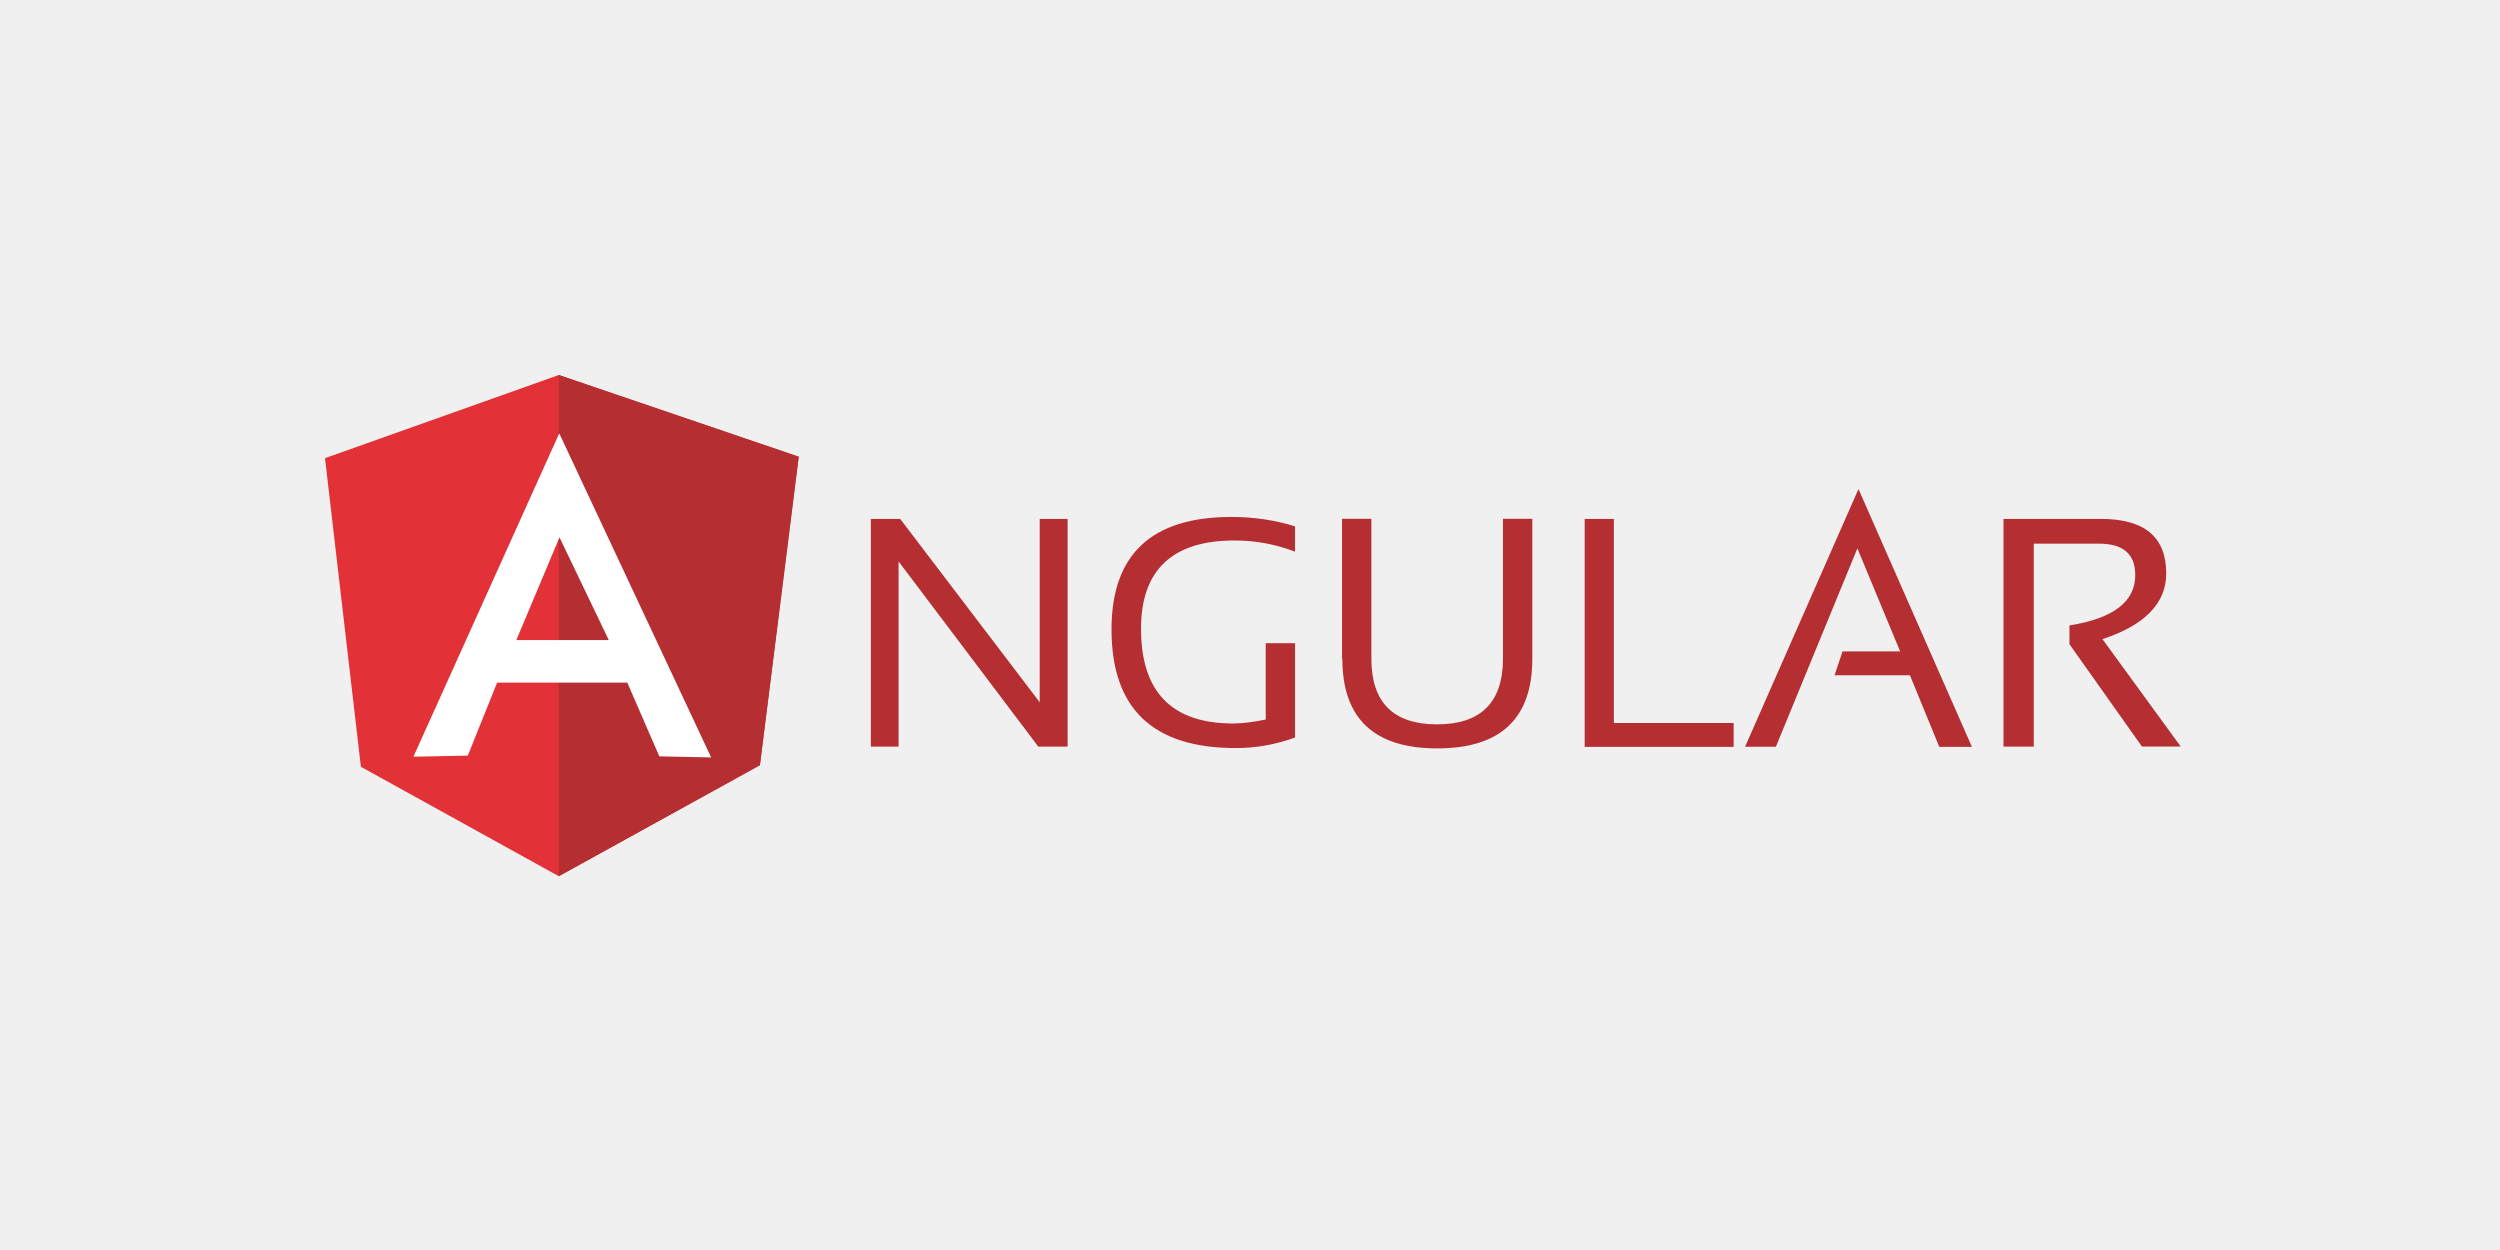
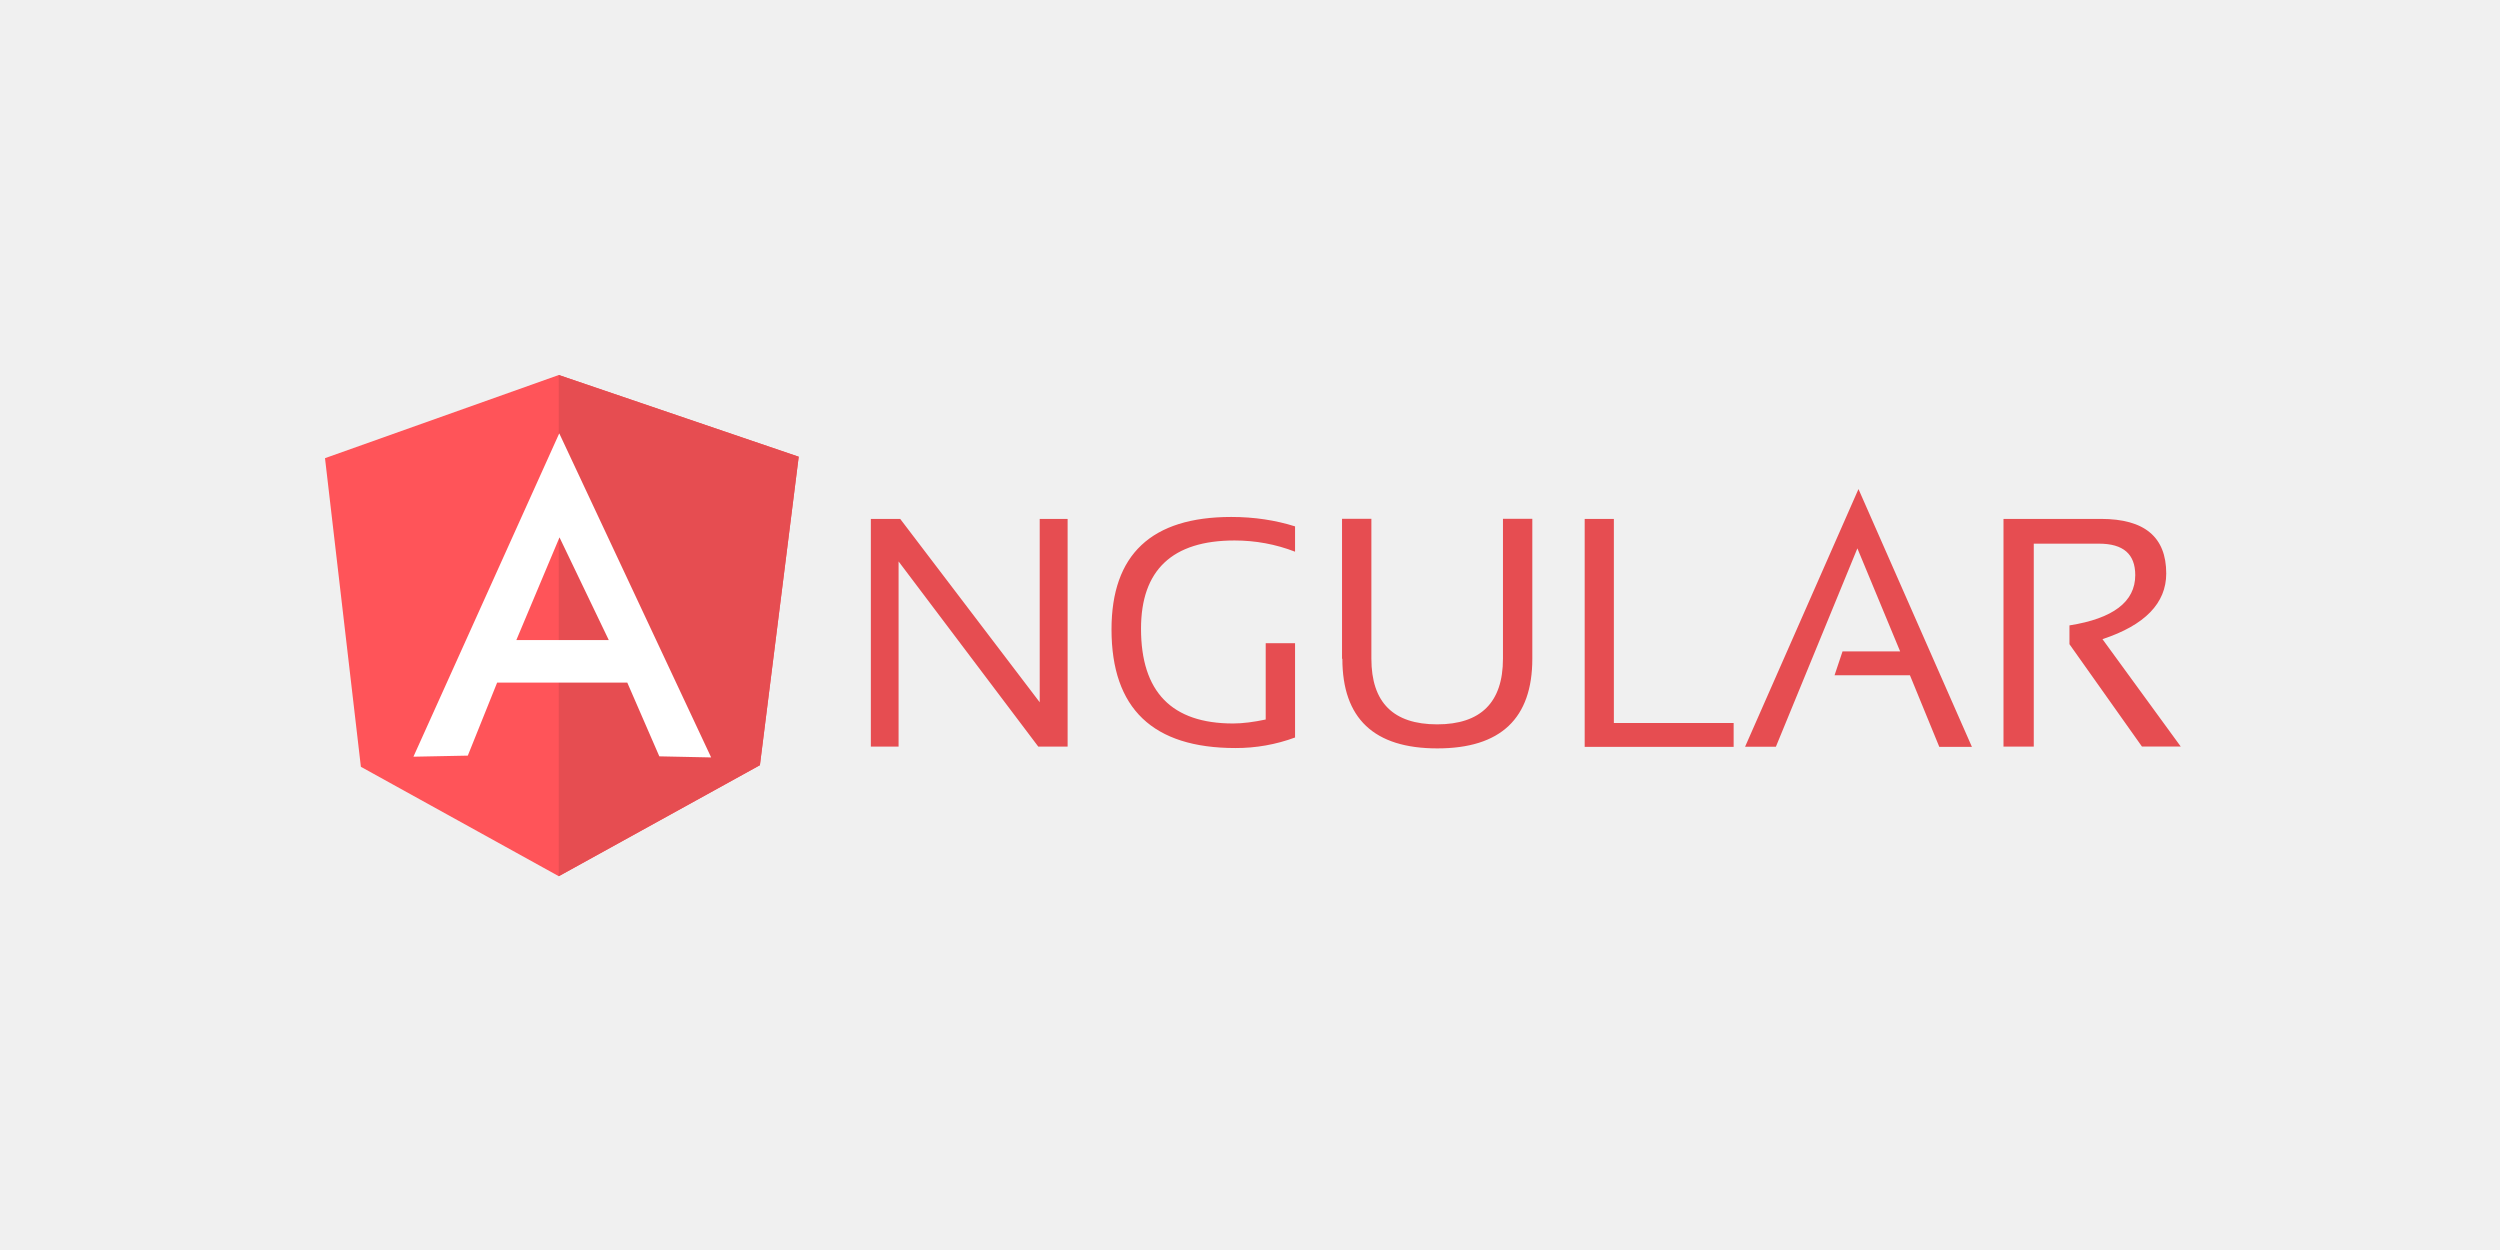
<svg xmlns="http://www.w3.org/2000/svg" width="400" height="200" viewBox="0 0 400 200" fill="none">
-   <path d="M139.336 119.454V83.025H144.032L166.354 112.361V83.025H170.819V119.454H166.122L143.773 89.83V119.454H139.309H139.336ZM207.185 118.008C204.141 119.13 200.921 119.699 197.676 119.686C184.455 119.686 177.842 113.379 177.842 100.708C177.842 88.731 184.22 82.713 197.006 82.713C200.661 82.713 204.078 83.232 207.209 84.221V88.271C204.078 87.059 200.831 86.477 197.525 86.477C187.551 86.477 182.563 91.223 182.563 100.595C182.563 110.721 187.492 115.757 197.293 115.757C198.858 115.757 200.599 115.525 202.513 115.121V102.913H207.209V118.014L207.185 118.008ZM214.724 105.394V83.003H219.421V105.394C219.421 112.396 222.929 115.897 229.947 115.897C236.906 115.897 240.474 112.396 240.474 105.394V83.003H245.171V105.394C245.171 114.941 240.123 119.743 229.974 119.743C219.825 119.743 214.778 114.941 214.778 105.394H214.724ZM258.219 83.025V115.684H277.383V119.503H253.549V83.025H258.246H258.219ZM284.142 119.476H279.213L297.357 78.25L315.509 119.503H310.289L305.592 108.046H293.527L294.803 104.228H304.024L297.181 87.738L284.131 119.503L284.142 119.476ZM320.559 119.476V83.025H336.16C343.119 83.025 346.598 85.917 346.598 91.761C346.598 96.507 343.176 100.034 336.395 102.264L348.919 119.446H342.711L331.113 103.072V100.064C338.071 98.965 341.64 96.305 341.64 92.022C341.64 88.667 339.75 86.986 335.842 86.986H325.404V119.454H320.591L320.559 119.476Z" fill="#B52E31" />
-   <path d="M52 73.306L89.403 60.002L127.793 73.077L121.585 122.431L89.403 140.192L57.741 122.686L52 73.306Z" fill="#E23237" />
-   <path d="M127.793 73.075L89.402 60V140.192L121.587 122.429L127.796 73.075H127.793Z" fill="#B52E31" />
+   <path d="M139.336 119.454V83.025H144.032L166.354 112.361V83.025H170.819V119.454H166.122L143.773 89.83V119.454H139.309H139.336ZM207.185 118.008C204.141 119.13 200.921 119.699 197.676 119.686C184.455 119.686 177.842 113.379 177.842 100.708C177.842 88.731 184.22 82.713 197.006 82.713C200.661 82.713 204.078 83.232 207.209 84.221V88.271C204.078 87.059 200.831 86.477 197.525 86.477C187.551 86.477 182.563 91.223 182.563 100.595C182.563 110.721 187.492 115.757 197.293 115.757C198.858 115.757 200.599 115.525 202.513 115.121V102.913H207.209V118.014L207.185 118.008ZM214.724 105.394V83.003H219.421V105.394C219.421 112.396 222.929 115.897 229.947 115.897C236.906 115.897 240.474 112.396 240.474 105.394V83.003H245.171V105.394C245.171 114.941 240.123 119.743 229.974 119.743C219.825 119.743 214.778 114.941 214.778 105.394H214.724ZM258.219 83.025V115.684H277.383V119.503H253.549V83.025H258.246H258.219ZM284.142 119.476H279.213L297.357 78.25L315.509 119.503H310.289L305.592 108.046H293.527L294.803 104.228H304.024L297.181 87.738L284.131 119.503L284.142 119.476ZM320.559 119.476V83.025H336.16C343.119 83.025 346.598 85.917 346.598 91.761C346.598 96.507 343.176 100.034 336.395 102.264L348.919 119.446H342.711L331.113 103.072V100.064C338.071 98.965 341.64 96.305 341.64 92.022C341.64 88.667 339.75 86.986 335.842 86.986H325.404V119.454H320.591L320.559 119.476Z" fill="#E64D51" />
+   <path d="M52 73.306L89.403 60.002L127.793 73.077L121.585 122.431L89.403 140.192L57.741 122.686L52 73.306Z" fill="#FF5459" />
+   <path d="M127.793 73.075L89.402 60V140.192L121.587 122.429L127.796 73.075H127.793Z" fill="#E64D51" />
  <path d="M89.464 69.373L66.148 121.072L74.848 120.9L79.544 109.212H100.363L105.492 121.015L113.784 121.188L89.486 69.346L89.464 69.373ZM89.518 85.978L97.405 102.412H82.614L89.518 85.984V85.978Z" fill="white" />
</svg>
